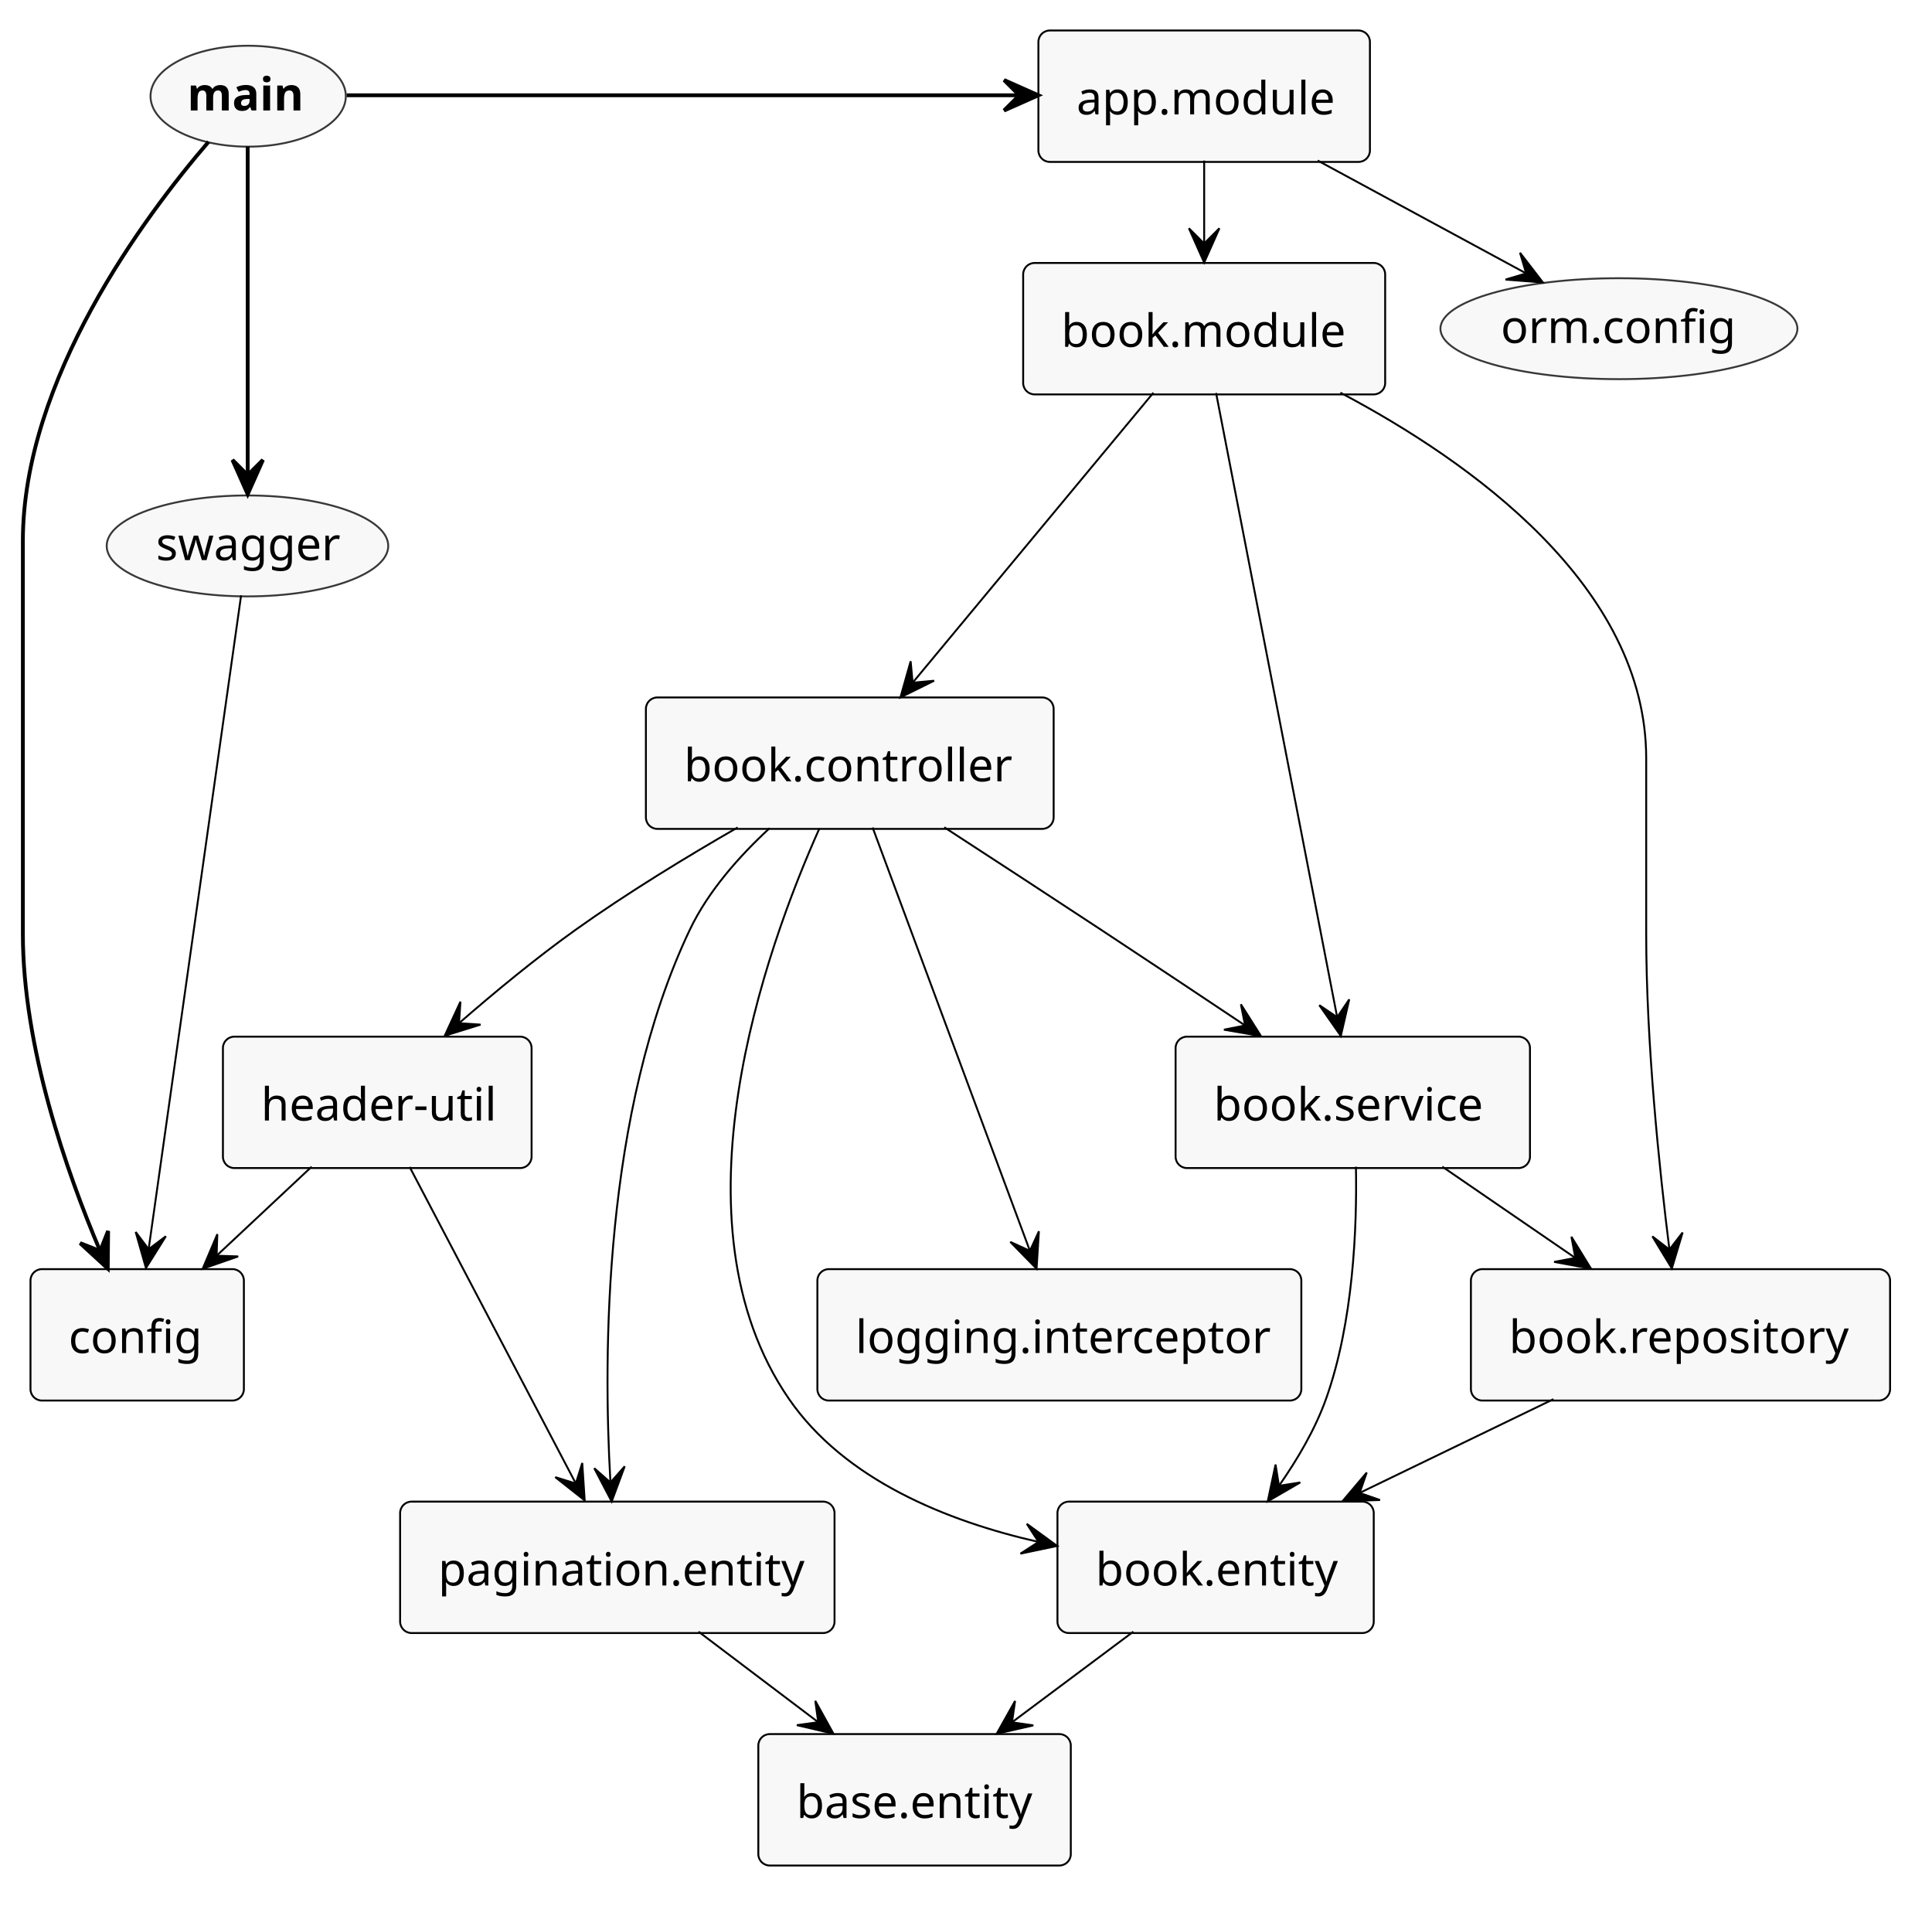
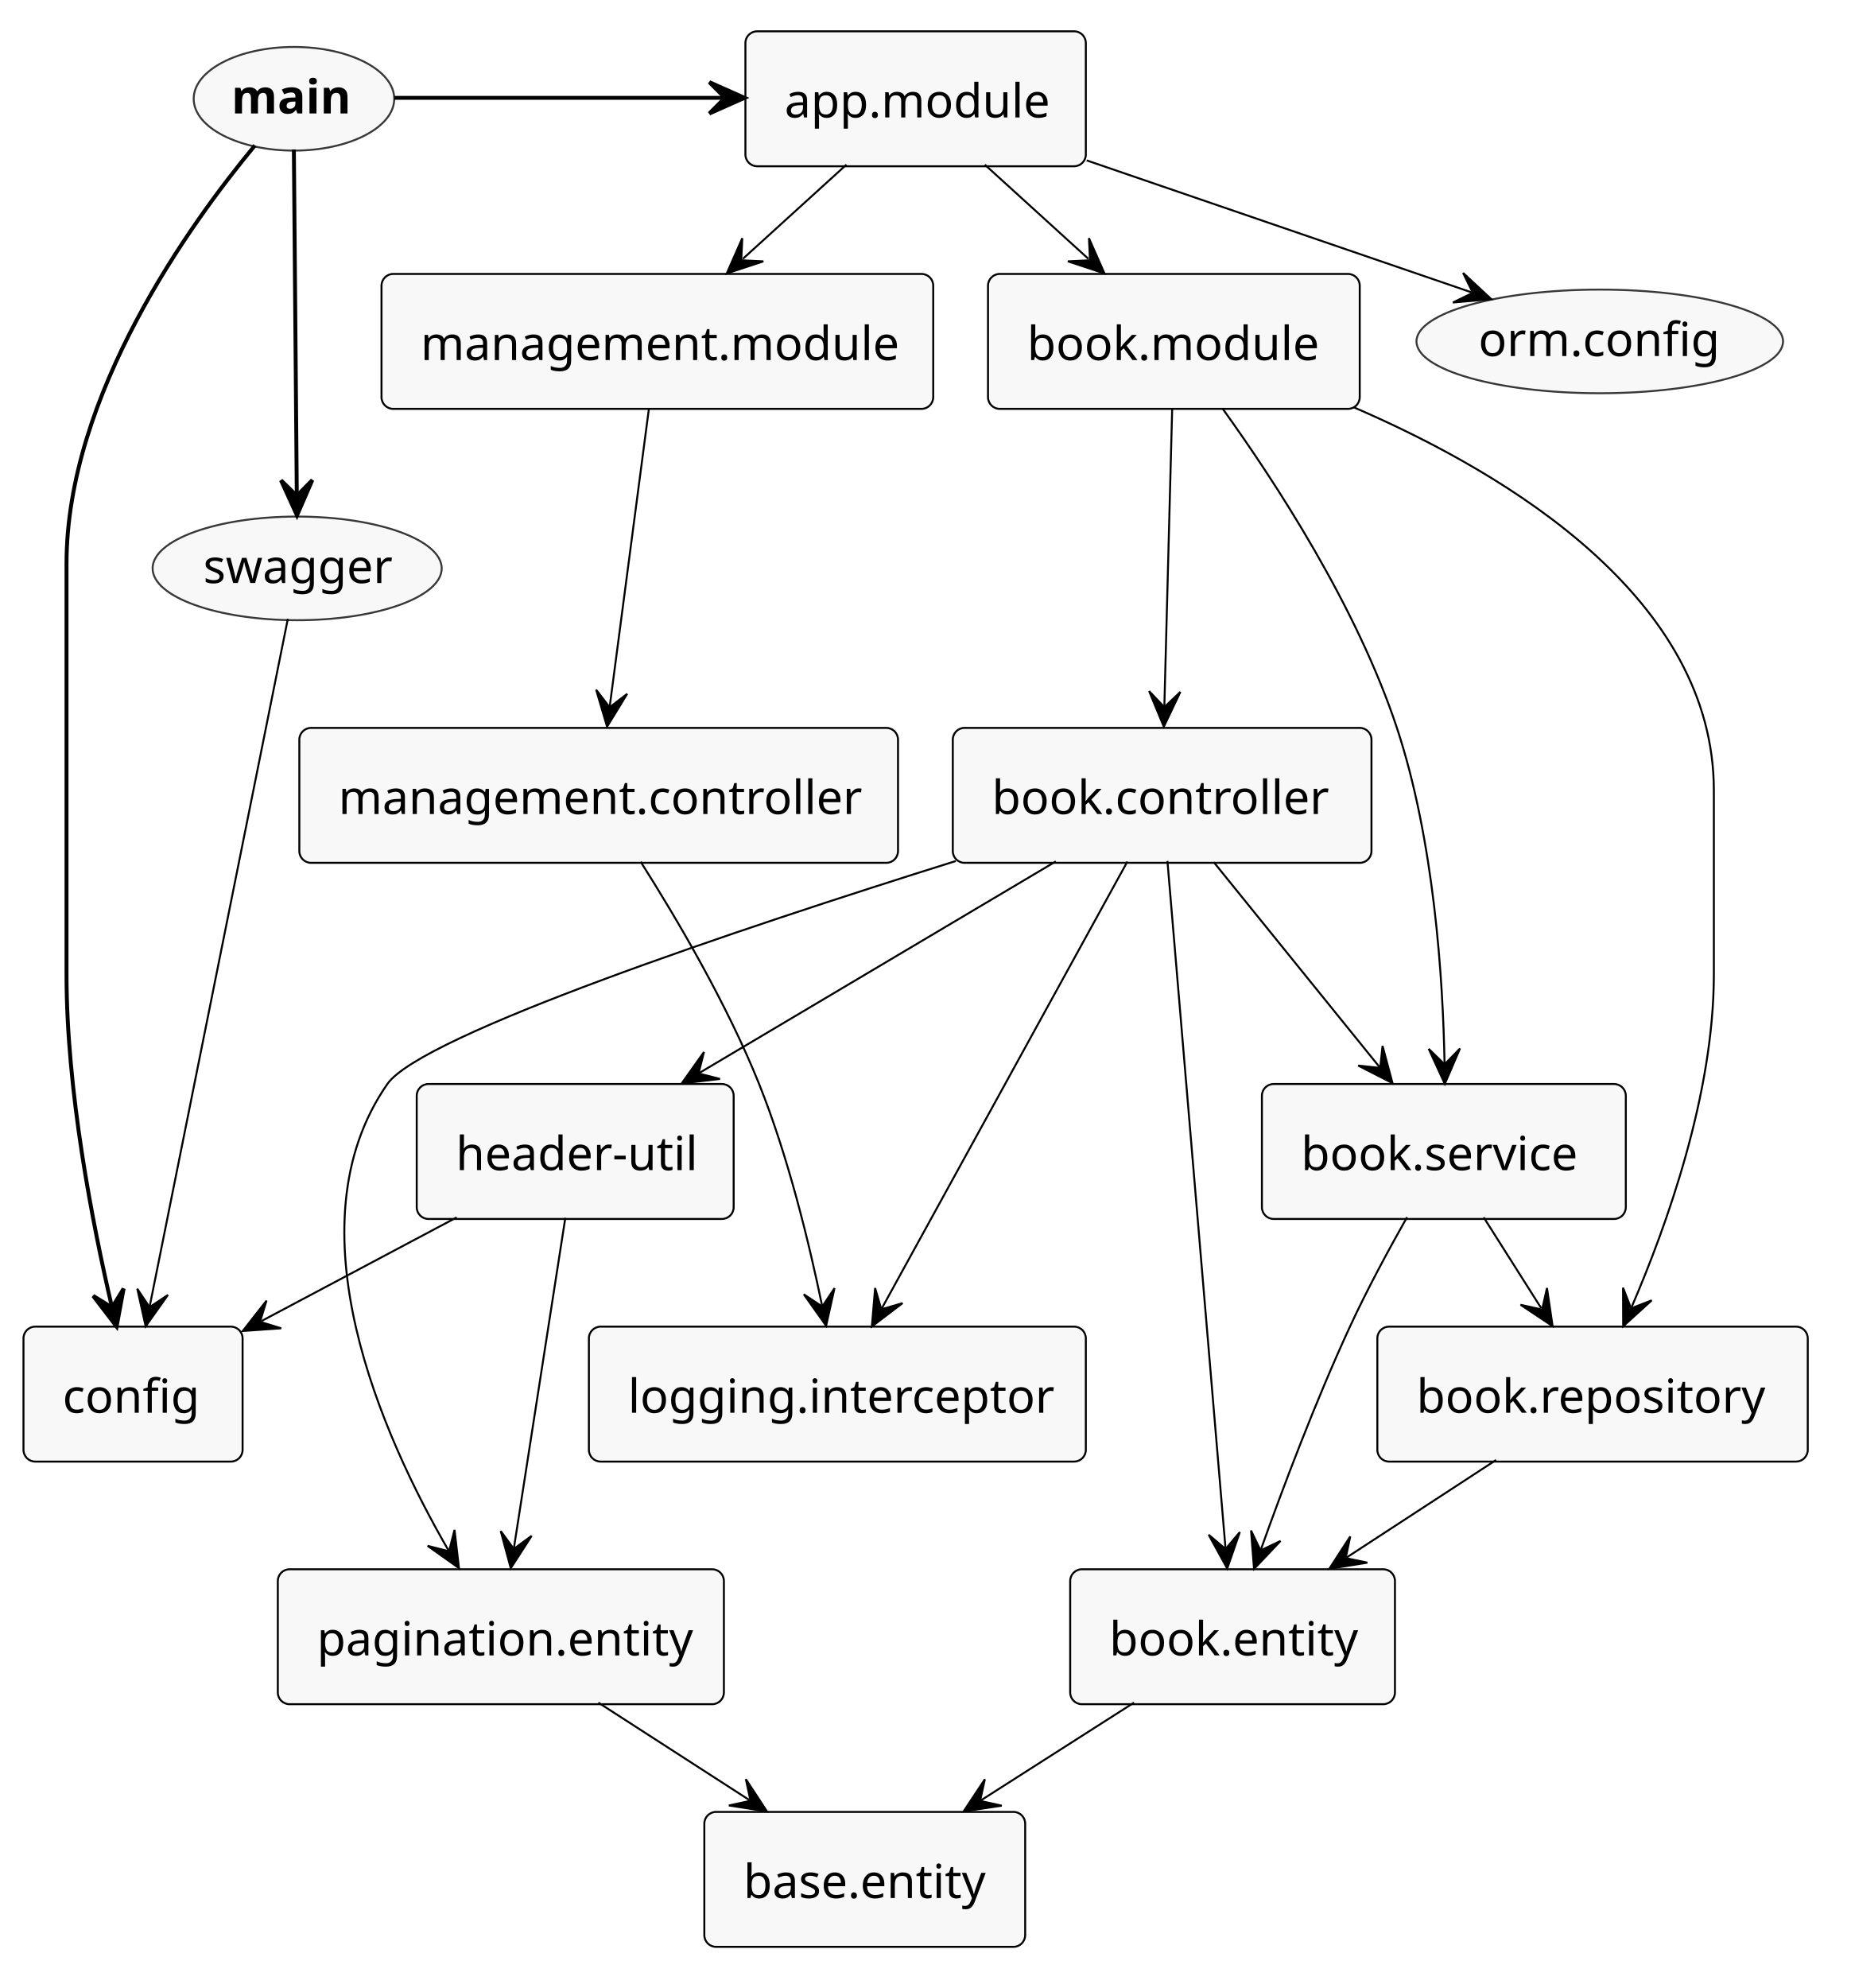
- <svg xmlns="http://www.w3.org/2000/svg" contentScriptType="application/ecmascript" contentStyleType="text/css" height="500px" preserveAspectRatio="none" style="width:507px;height:500px;" version="1.1" viewBox="0 0 507 500" width="507px" zoomAndPan="magnify">
+ <svg xmlns="http://www.w3.org/2000/svg" contentScriptType="application/ecmascript" contentStyleType="text/css" height="508px" preserveAspectRatio="none" style="width:473px;height:508px;" version="1.1" viewBox="0 0 473 508" width="473px" zoomAndPan="magnify">
  <defs />
  <g>
-     <rect fill="#F8F8F8" height="34.484" rx="3" ry="3" style="stroke: #000000; stroke-width: 0.5;" width="87" x="272.5" y="8" />
-     <text fill="#000000" font-family="Tahoma, sans-serif" font-size="12" lengthAdjust="spacingAndGlyphs" textLength="67" x="282.5" y="30.006">app.module</text>
-     <rect fill="#F8F8F8" height="34.484" rx="3" ry="3" style="stroke: #000000; stroke-width: 0.5;" width="82" x="199" y="455" />
-     <text fill="#000000" font-family="Tahoma, sans-serif" font-size="12" lengthAdjust="spacingAndGlyphs" textLength="62" x="209" y="477.006">base.entity</text>
-     <rect fill="#F8F8F8" height="34.484" rx="3" ry="3" style="stroke: #000000; stroke-width: 0.5;" width="107" x="169.5" y="183" />
-     <text fill="#000000" font-family="Tahoma, sans-serif" font-size="12" lengthAdjust="spacingAndGlyphs" textLength="87" x="179.5" y="205.006">book.controller</text>
-     <rect fill="#F8F8F8" height="34.484" rx="3" ry="3" style="stroke: #000000; stroke-width: 0.5;" width="83" x="277.5" y="394" />
-     <text fill="#000000" font-family="Tahoma, sans-serif" font-size="12" lengthAdjust="spacingAndGlyphs" textLength="63" x="287.5" y="416.006">book.entity</text>
-     <rect fill="#F8F8F8" height="34.484" rx="3" ry="3" style="stroke: #000000; stroke-width: 0.5;" width="95" x="268.5" y="69" />
-     <text fill="#000000" font-family="Tahoma, sans-serif" font-size="12" lengthAdjust="spacingAndGlyphs" textLength="75" x="278.5" y="91.006">book.module</text>
-     <rect fill="#F8F8F8" height="34.484" rx="3" ry="3" style="stroke: #000000; stroke-width: 0.5;" width="110" x="386" y="333" />
-     <text fill="#000000" font-family="Tahoma, sans-serif" font-size="12" lengthAdjust="spacingAndGlyphs" textLength="90" x="396" y="355.006">book.repository</text>
-     <rect fill="#F8F8F8" height="34.484" rx="3" ry="3" style="stroke: #000000; stroke-width: 0.5;" width="93" x="308.5" y="272" />
-     <text fill="#000000" font-family="Tahoma, sans-serif" font-size="12" lengthAdjust="spacingAndGlyphs" textLength="73" x="318.5" y="294.006">book.service</text>
-     <rect fill="#F8F8F8" height="34.484" rx="3" ry="3" style="stroke: #000000; stroke-width: 0.5;" width="56" x="8" y="333" />
-     <text fill="#000000" font-family="Tahoma, sans-serif" font-size="12" lengthAdjust="spacingAndGlyphs" textLength="36" x="18" y="355.006">config</text>
-     <rect fill="#F8F8F8" height="34.484" rx="3" ry="3" style="stroke: #000000; stroke-width: 0.5;" width="81" x="58.5" y="272" />
-     <text fill="#000000" font-family="Tahoma, sans-serif" font-size="12" lengthAdjust="spacingAndGlyphs" textLength="61" x="68.5" y="294.006">header-util</text>
-     <rect fill="#F8F8F8" height="34.484" rx="3" ry="3" style="stroke: #000000; stroke-width: 0.5;" width="127" x="214.5" y="333" />
-     <text fill="#000000" font-family="Tahoma, sans-serif" font-size="12" lengthAdjust="spacingAndGlyphs" textLength="107" x="224.5" y="355.006">logging.interceptor</text>
-     <ellipse cx="65.127" cy="25.242" fill="#F8F8F8" rx="25.627" ry="13.242" style="stroke: #383838; stroke-width: 0.5;" />
-     <text fill="#000000" font-family="Tahoma, sans-serif" font-size="12" font-weight="bold" lengthAdjust="spacingAndGlyphs" textLength="32" x="49.127" y="28.984">main</text>
-     <ellipse cx="424.841" cy="86.242" fill="#F8F8F8" rx="46.841" ry="13.242" style="stroke: #383838; stroke-width: 0.5;" />
-     <text fill="#000000" font-family="Tahoma, sans-serif" font-size="12" lengthAdjust="spacingAndGlyphs" textLength="62" x="393.841" y="89.984">orm.config</text>
-     <rect fill="#F8F8F8" height="34.484" rx="3" ry="3" style="stroke: #000000; stroke-width: 0.5;" width="114" x="105" y="394" />
-     <text fill="#000000" font-family="Tahoma, sans-serif" font-size="12" lengthAdjust="spacingAndGlyphs" textLength="94" x="115" y="416.006">pagination.entity</text>
-     <ellipse cx="64.941" cy="143.242" fill="#F8F8F8" rx="36.941" ry="13.242" style="stroke: #383838; stroke-width: 0.5;" />
-     <text fill="#000000" font-family="Tahoma, sans-serif" font-size="12" lengthAdjust="spacingAndGlyphs" textLength="48" x="40.941" y="146.984">swagger</text>
-     <path d="M316,42.122 C316,48.756 316,56.535 316,63.633 " fill="none" id="_app_module-_book_module" style="stroke: #000000; stroke-width: 0.5;" />
-     <polygon fill="#000000" points="316,68.897,320,59.897,316,63.897,312,59.897,316,68.897" style="stroke: #000000; stroke-width: 0.5;" />
-     <path d="M345.785,42.122 C362.954,51.416 384.276,62.957 400.472,71.723 " fill="none" id="_app_module-orm.config" style="stroke: #000000; stroke-width: 0.5;" />
-     <polygon fill="#000000" points="404.897,74.118,398.886,66.316,400.5,71.738,395.078,73.352,404.897,74.118" style="stroke: #000000; stroke-width: 0.5;" />
-     <path d="M215.041,217.348 C200.779,249.247 175.187,320.709 207,367 C221.703,388.394 248.637,399.149 272.407,404.553 " fill="none" id="_book_controller-_book_entity" style="stroke: #000000; stroke-width: 0.5;" />
-     <polygon fill="#000000" points="277.425,405.627,269.461,399.833,272.536,404.581,267.788,407.656,277.425,405.627" style="stroke: #000000; stroke-width: 0.5;" />
-     <path d="M247.8,217.069 C260.195,225.123 275.412,235.044 289,244 C301.391,252.167 315.046,261.255 326.704,269.041 " fill="none" id="_book_controller-_book_service" style="stroke: #000000; stroke-width: 0.5;" />
-     <polygon fill="#000000" points="330.903,271.847,325.641,263.522,326.745,269.07,321.197,270.174,330.903,271.847" style="stroke: #000000; stroke-width: 0.5;" />
-     <path d="M193.583,217.108 C180.261,224.769 164.506,234.352 151,244 C140.559,251.459 129.628,260.499 120.497,268.44 " fill="none" id="_book_controller-_header_util" style="stroke: #000000; stroke-width: 0.5;" />
-     <polygon fill="#000000" points="116.701,271.768,126.105,268.842,120.46,268.471,120.831,262.827,116.701,271.768" style="stroke: #000000; stroke-width: 0.5;" />
-     <path d="M228.991,217.12 C238.992,244.033 259.084,298.098 270.184,327.968 " fill="none" id="_book_controller-_logging_interceptor" style="stroke: #000000; stroke-width: 0.5;" />
-     <polygon fill="#000000" points="272.017,332.9,272.631,323.07,270.275,328.213,265.132,325.857,272.017,332.9" style="stroke: #000000; stroke-width: 0.5;" />
-     <path d="M201.97,217.292 C194.07,224.578 185.839,233.821 181,244 C158.276,291.796 158.292,355.779 160.176,388.6 " fill="none" id="_book_controller-_pagination_entity" style="stroke: #000000; stroke-width: 0.5;" />
-     <polygon fill="#000000" points="160.518,393.974,163.937,384.738,160.2,388.985,155.953,385.247,160.518,393.974" style="stroke: #000000; stroke-width: 0.5;" />
-     <path d="M297.413,428.122 C287.572,435.471 275.85,444.226 265.57,451.903 " fill="none" id="_book_entity-_base_entity" style="stroke: #000000; stroke-width: 0.5;" />
-     <polygon fill="#000000" points="261.561,454.897,271.166,452.718,265.567,451.906,266.379,446.308,261.561,454.897" style="stroke: #000000; stroke-width: 0.5;" />
-     <path d="M302.675,103.047 C286.032,123.091 257.557,157.383 239.538,179.084 " fill="none" id="_book_module-_book_controller" style="stroke: #000000; stroke-width: 0.5;" />
-     <polygon fill="#000000" points="236.3,182.983,245.127,178.615,239.495,179.137,238.974,173.504,236.3,182.983" style="stroke: #000000; stroke-width: 0.5;" />
-     <path d="M351.75,103.036 C385.834,121.048 432,153.79 432,199 C432,199 432,199 432,245 C432,273.736 435.453,306.773 438.081,327.759 " fill="none" id="_book_module-_book_repository" style="stroke: #000000; stroke-width: 0.5;" />
-     <polygon fill="#000000" points="438.729,332.825,441.555,323.39,438.095,327.865,433.619,324.405,438.729,332.825" style="stroke: #000000; stroke-width: 0.5;" />
-     <path d="M319.126,103.109 C326.114,139.127 343.006,226.183 350.858,266.654 " fill="none" id="_book_module-_book_service" style="stroke: #000000; stroke-width: 0.5;" />
-     <polygon fill="#000000" points="351.86,271.814,354.074,262.217,350.909,266.905,346.221,263.74,351.86,271.814" style="stroke: #000000; stroke-width: 0.5;" />
-     <path d="M407.663,367.122 C391.928,374.732 373.077,383.848 356.811,391.714 " fill="none" id="_book_repository-_book_entity" style="stroke: #000000; stroke-width: 0.5;" />
-     <polygon fill="#000000" points="352.297,393.897,362.141,393.58,356.798,391.72,358.657,386.378,352.297,393.897" style="stroke: #000000; stroke-width: 0.5;" />
-     <path d="M355.83,306.127 C356.125,322.06 355.158,346.893 348,367 C345.149,375.008 340.457,382.958 335.669,389.803 " fill="none" id="_book_service-_book_entity" style="stroke: #000000; stroke-width: 0.5;" />
-     <polygon fill="#000000" points="332.692,393.913,341.212,388.972,335.626,389.864,334.734,384.278,332.692,393.913" style="stroke: #000000; stroke-width: 0.5;" />
-     <path d="M378.5,306.122 C389.213,313.471 401.974,322.226 413.164,329.903 " fill="none" id="_book_service-_book_repository" style="stroke: #000000; stroke-width: 0.5;" />
-     <polygon fill="#000000" points="417.529,332.897,412.373,324.506,413.407,330.067,407.845,331.101,417.529,332.897" style="stroke: #000000; stroke-width: 0.5;" />
-     <path d="M81.785,306.122 C74.146,313.276 65.084,321.762 57.047,329.289 " fill="none" id="_header_util-_config" style="stroke: #000000; stroke-width: 0.5;" />
-     <polygon fill="#000000" points="53.194,332.897,62.498,329.665,56.844,329.479,57.03,323.826,53.194,332.897" style="stroke: #000000; stroke-width: 0.5;" />
-     <path d="M107.496,306.184 C118.769,327.655 138.683,365.587 151.066,389.173 " fill="none" id="_header_util-_pagination_entity" style="stroke: #000000; stroke-width: 0.5;" />
-     <polygon fill="#000000" points="153.437,393.689,152.795,383.861,151.113,389.262,145.712,387.58,153.437,393.689" style="stroke: #000000; stroke-width: 0.5;" />
-     <path d="M90.982,25 C149.713,25 208.443,25 267.173,25 " fill="none" id="&lt;b&gt;main&lt;/b&gt;-_app_module" style="stroke: #000000; stroke-width: 1.0;" />
-     <polygon fill="#000000" points="272.491,25,263.491,21,267.491,25,263.491,29,272.491,25" style="stroke: #000000; stroke-width: 1.0;" />
-     <path d="M54.723,37.215 C37.819,56.875 6,99.523 6,142 C6,142 6,142 6,245 C6,274.749 17.472,307.475 26.228,328.121 " fill="none" id="&lt;b&gt;main&lt;/b&gt;-_config" style="stroke: #000000; stroke-width: 1.0;" />
-     <polygon fill="#000000" points="28.274,332.845,28.368,322.997,26.287,328.257,21.027,326.176,28.274,332.845" style="stroke: #000000; stroke-width: 1.0;" />
-     <path d="M65,38.414 C65,59.171 65,100.971 65,124.634 " fill="none" id="&lt;b&gt;main&lt;/b&gt;-swagger" style="stroke: #000000; stroke-width: 1.0;" />
-     <polygon fill="#000000" points="65,129.675,69,120.675,65,124.675,61,120.675,65,129.675" style="stroke: #000000; stroke-width: 1.0;" />
-     <path d="M183.314,428.122 C192.944,435.406 204.399,444.071 214.484,451.699 " fill="none" id="_pagination_entity-_base_entity" style="stroke: #000000; stroke-width: 0.5;" />
-     <polygon fill="#000000" points="218.712,454.897,213.948,446.277,214.725,451.881,209.121,452.657,218.712,454.897" style="stroke: #000000; stroke-width: 0.5;" />
-     <path d="M63.273,156.21 C58.502,189.936 45.096,284.703 39.038,327.521 " fill="none" id="swagger-_config" style="stroke: #000000; stroke-width: 0.5;" />
-     <polygon fill="#000000" points="38.303,332.721,43.526,324.371,39.004,327.77,35.605,323.249,38.303,332.721" style="stroke: #000000; stroke-width: 0.5;" />
+     <rect fill="#F8F8F8" height="34.484" rx="3" ry="3" style="stroke: #000000; stroke-width: 0.5;" width="87" x="190.5" y="8" />
+     <text fill="#000000" font-family="Tahoma, sans-serif" font-size="12" lengthAdjust="spacingAndGlyphs" textLength="67" x="200.5" y="30.006">app.module</text>
+     <rect fill="#F8F8F8" height="34.484" rx="3" ry="3" style="stroke: #000000; stroke-width: 0.5;" width="82" x="180" y="463" />
+     <text fill="#000000" font-family="Tahoma, sans-serif" font-size="12" lengthAdjust="spacingAndGlyphs" textLength="62" x="190" y="485.006">base.entity</text>
+     <rect fill="#F8F8F8" height="34.484" rx="3" ry="3" style="stroke: #000000; stroke-width: 0.5;" width="107" x="243.5" y="186" />
+     <text fill="#000000" font-family="Tahoma, sans-serif" font-size="12" lengthAdjust="spacingAndGlyphs" textLength="87" x="253.5" y="208.006">book.controller</text>
+     <rect fill="#F8F8F8" height="34.484" rx="3" ry="3" style="stroke: #000000; stroke-width: 0.5;" width="83" x="273.5" y="401" />
+     <text fill="#000000" font-family="Tahoma, sans-serif" font-size="12" lengthAdjust="spacingAndGlyphs" textLength="63" x="283.5" y="423.006">book.entity</text>
+     <rect fill="#F8F8F8" height="34.484" rx="3" ry="3" style="stroke: #000000; stroke-width: 0.5;" width="95" x="252.5" y="70" />
+     <text fill="#000000" font-family="Tahoma, sans-serif" font-size="12" lengthAdjust="spacingAndGlyphs" textLength="75" x="262.5" y="92.006">book.module</text>
+     <rect fill="#F8F8F8" height="34.484" rx="3" ry="3" style="stroke: #000000; stroke-width: 0.5;" width="110" x="352" y="339" />
+     <text fill="#000000" font-family="Tahoma, sans-serif" font-size="12" lengthAdjust="spacingAndGlyphs" textLength="90" x="362" y="361.006">book.repository</text>
+     <rect fill="#F8F8F8" height="34.484" rx="3" ry="3" style="stroke: #000000; stroke-width: 0.5;" width="93" x="322.5" y="277" />
+     <text fill="#000000" font-family="Tahoma, sans-serif" font-size="12" lengthAdjust="spacingAndGlyphs" textLength="73" x="332.5" y="299.006">book.service</text>
+     <rect fill="#F8F8F8" height="34.484" rx="3" ry="3" style="stroke: #000000; stroke-width: 0.5;" width="56" x="6" y="339" />
+     <text fill="#000000" font-family="Tahoma, sans-serif" font-size="12" lengthAdjust="spacingAndGlyphs" textLength="36" x="16" y="361.006">config</text>
+     <rect fill="#F8F8F8" height="34.484" rx="3" ry="3" style="stroke: #000000; stroke-width: 0.5;" width="81" x="106.5" y="277" />
+     <text fill="#000000" font-family="Tahoma, sans-serif" font-size="12" lengthAdjust="spacingAndGlyphs" textLength="61" x="116.5" y="299.006">header-util</text>
+     <rect fill="#F8F8F8" height="34.484" rx="3" ry="3" style="stroke: #000000; stroke-width: 0.5;" width="127" x="150.5" y="339" />
+     <text fill="#000000" font-family="Tahoma, sans-serif" font-size="12" lengthAdjust="spacingAndGlyphs" textLength="107" x="160.5" y="361.006">logging.interceptor</text>
+     <ellipse cx="75.127" cy="25.242" fill="#F8F8F8" rx="25.627" ry="13.242" style="stroke: #383838; stroke-width: 0.5;" />
+     <text fill="#000000" font-family="Tahoma, sans-serif" font-size="12" font-weight="bold" lengthAdjust="spacingAndGlyphs" textLength="32" x="59.127" y="28.984">main</text>
+     <rect fill="#F8F8F8" height="34.484" rx="3" ry="3" style="stroke: #000000; stroke-width: 0.5;" width="153" x="76.5" y="186" />
+     <text fill="#000000" font-family="Tahoma, sans-serif" font-size="12" lengthAdjust="spacingAndGlyphs" textLength="133" x="86.5" y="208.006">management.controller</text>
+     <rect fill="#F8F8F8" height="34.484" rx="3" ry="3" style="stroke: #000000; stroke-width: 0.5;" width="141" x="97.5" y="70" />
+     <text fill="#000000" font-family="Tahoma, sans-serif" font-size="12" lengthAdjust="spacingAndGlyphs" textLength="121" x="107.5" y="92.006">management.module</text>
+     <ellipse cx="408.841" cy="87.242" fill="#F8F8F8" rx="46.841" ry="13.242" style="stroke: #383838; stroke-width: 0.5;" />
+     <text fill="#000000" font-family="Tahoma, sans-serif" font-size="12" lengthAdjust="spacingAndGlyphs" textLength="62" x="377.841" y="90.984">orm.config</text>
+     <rect fill="#F8F8F8" height="34.484" rx="3" ry="3" style="stroke: #000000; stroke-width: 0.5;" width="114" x="71" y="401" />
+     <text fill="#000000" font-family="Tahoma, sans-serif" font-size="12" lengthAdjust="spacingAndGlyphs" textLength="94" x="81" y="423.006">pagination.entity</text>
+     <ellipse cx="75.941" cy="145.242" fill="#F8F8F8" rx="36.941" ry="13.242" style="stroke: #383838; stroke-width: 0.5;" />
+     <text fill="#000000" font-family="Tahoma, sans-serif" font-size="12" lengthAdjust="spacingAndGlyphs" textLength="48" x="51.941" y="148.984">swagger</text>
+     <path d="M251.687,42.079 C259.825,49.477 269.559,58.326 278.151,66.137 " fill="none" id="_app_module-_book_module" style="stroke: #000000; stroke-width: 0.5;" />
+     <polygon fill="#000000" points="282.264,69.877,278.296,60.863,278.565,66.513,272.914,66.782,282.264,69.877" style="stroke: #000000; stroke-width: 0.5;" />
+     <path d="M216.313,42.079 C208.175,49.477 198.441,58.326 189.849,66.137 " fill="none" id="_app_module-_management_module" style="stroke: #000000; stroke-width: 0.5;" />
+     <polygon fill="#000000" points="185.736,69.877,195.086,66.782,189.435,66.513,189.704,60.863,185.736,69.877" style="stroke: #000000; stroke-width: 0.5;" />
+     <path d="M277.708,40.986 C308.206,51.442 348.267,65.177 376.08,74.713 " fill="none" id="_app_module-orm.config" style="stroke: #000000; stroke-width: 0.5;" />
+     <polygon fill="#000000" points="381.126,76.443,373.911,69.739,376.397,74.82,371.315,77.306,381.126,76.443" style="stroke: #000000; stroke-width: 0.5;" />
+     <path d="M298.353,220.01 C301.552,257.864 309.583,352.902 313.193,395.619 " fill="none" id="_book_controller-_book_entity" style="stroke: #000000; stroke-width: 0.5;" />
+     <polygon fill="#000000" points="313.631,400.805,316.858,391.5,313.21,395.822,308.887,392.174,313.631,400.805" style="stroke: #000000; stroke-width: 0.5;" />
+     <path d="M310.206,220.324 C322.182,235.128 339.876,256.999 352.723,272.879 " fill="none" id="_book_controller-_book_service" style="stroke: #000000; stroke-width: 0.5;" />
+     <polygon fill="#000000" points="355.878,276.78,353.329,267.267,352.734,272.892,347.109,272.297,355.878,276.78" style="stroke: #000000; stroke-width: 0.5;" />
+     <path d="M269.836,220.117 C244.218,235.318 205.819,258.101 178.787,274.139 " fill="none" id="_book_controller-_header_util" style="stroke: #000000; stroke-width: 0.5;" />
+     <polygon fill="#000000" points="174.215,276.853,183.996,275.7,178.515,274.302,179.914,268.82,174.215,276.853" style="stroke: #000000; stroke-width: 0.5;" />
+     <path d="M288.118,220.16 C272.954,247.747 242.094,303.889 225.376,334.304 " fill="none" id="_book_controller-_logging_interceptor" style="stroke: #000000; stroke-width: 0.5;" />
+     <polygon fill="#000000" points="222.819,338.957,230.66,332.997,225.228,334.575,223.649,329.143,222.819,338.957" style="stroke: #000000; stroke-width: 0.5;" />
+     <path d="M244.266,220.02 C188.61,237.454 107.708,264.508 99,277 C73.669,313.337 97.745,367.044 114.656,396.247 " fill="none" id="_book_controller-_pagination_entity" style="stroke: #000000; stroke-width: 0.5;" />
+     <polygon fill="#000000" points="117.3,400.717,116.161,390.934,114.755,396.413,109.275,395.007,117.3,400.717" style="stroke: #000000; stroke-width: 0.5;" />
+     <path d="M289.81,435.079 C277.798,442.746 263.344,451.972 250.791,459.985 " fill="none" id="_book_entity-_base_entity" style="stroke: #000000; stroke-width: 0.5;" />
+     <polygon fill="#000000" points="246.26,462.877,255.999,461.406,250.475,460.187,251.694,454.663,246.26,462.877" style="stroke: #000000; stroke-width: 0.5;" />
+     <path d="M299.57,104.333 C299.042,124.396 298.145,158.485 297.563,180.618 " fill="none" id="_book_module-_book_controller" style="stroke: #000000; stroke-width: 0.5;" />
+     <polygon fill="#000000" points="297.429,185.697,301.664,176.805,297.56,180.699,293.667,176.595,297.429,185.697" style="stroke: #000000; stroke-width: 0.5;" />
+     <path d="M345.952,104.071 C386.096,121.388 438,153.211 438,202 C438,202 438,202 438,249 C438,279.531 426.006,313.092 416.939,334.101 " fill="none" id="_book_module-_book_repository" style="stroke: #000000; stroke-width: 0.5;" />
+     <polygon fill="#000000" points="414.823,338.904,422.113,332.281,416.839,334.329,414.792,329.055,414.823,338.904" style="stroke: #000000; stroke-width: 0.5;" />
+     <path d="M312.379,104.318 C325.823,122.981 346.746,154.978 357,186 C366.505,214.754 368.785,249.968 369.179,271.95 " fill="none" id="_book_module-_book_service" style="stroke: #000000; stroke-width: 0.5;" />
+     <polygon fill="#000000" points="369.24,276.971,373.129,267.923,369.179,271.971,365.13,268.021,369.24,276.971" style="stroke: #000000; stroke-width: 0.5;" />
+     <path d="M382.346,373.079 C370.589,380.746 356.443,389.972 344.157,397.985 " fill="none" id="_book_repository-_book_entity" style="stroke: #000000; stroke-width: 0.5;" />
+     <polygon fill="#000000" points="339.722,400.877,349.445,399.31,343.91,398.145,345.075,392.609,339.722,400.877" style="stroke: #000000; stroke-width: 0.5;" />
+     <path d="M359.588,311.036 C354.931,319.263 349.384,329.523 345,339 C336.223,357.974 327.822,380.301 322.154,396.194 " fill="none" id="_book_service-_book_entity" style="stroke: #000000; stroke-width: 0.5;" />
+     <polygon fill="#000000" points="320.486,400.909,327.26,393.759,322.154,396.195,319.718,391.09,320.486,400.909" style="stroke: #000000; stroke-width: 0.5;" />
+     <path d="M379.183,311.079 C383.698,318.208 389.067,326.685 393.878,334.281 " fill="none" id="_book_service-_book_repository" style="stroke: #000000; stroke-width: 0.5;" />
+     <polygon fill="#000000" points="396.789,338.877,395.352,329.134,394.113,334.653,388.594,333.414,396.789,338.877" style="stroke: #000000; stroke-width: 0.5;" />
+     <path d="M116.718,311.079 C101.314,319.258 82.569,329.211 66.821,337.573 " fill="none" id="_header_util-_config" style="stroke: #000000; stroke-width: 0.5;" />
+     <polygon fill="#000000" points="62.037,340.113,71.862,339.425,66.453,337.768,68.11,332.359,62.037,340.113" style="stroke: #000000; stroke-width: 0.5;" />
+     <path d="M144.477,311.201 C141.098,332.894 135.096,371.435 131.344,395.527 " fill="none" id="_header_util-_pagination_entity" style="stroke: #000000; stroke-width: 0.5;" />
+     <polygon fill="#000000" points="130.533,400.732,135.869,392.454,131.302,395.792,127.964,391.224,130.533,400.732" style="stroke: #000000; stroke-width: 0.5;" />
+     <path d="M100.775,25 C128.864,25 156.952,25 185.041,25 " fill="none" id="&lt;b&gt;main&lt;/b&gt;-_app_module" style="stroke: #000000; stroke-width: 1.0;" />
+     <polygon fill="#000000" points="190.286,25,181.286,21,185.286,25,181.286,29,190.286,25" style="stroke: #000000; stroke-width: 1.0;" />
+     <path d="M65.161,37.152 C48.613,57.1 17,100.857 17,144 C17,144 17,144 17,249 C17,278.725 23.598,312.553 28.573,333.836 " fill="none" id="&lt;b&gt;main&lt;/b&gt;-_config" style="stroke: #000000; stroke-width: 1.0;" />
+     <polygon fill="#000000" points="29.798,338.966,31.598,329.283,28.636,334.103,23.817,331.141,29.798,338.966" style="stroke: #000000; stroke-width: 1.0;" />
+     <path d="M75.103,38.184 C75.281,59.205 75.647,102.357 75.852,126.558 " fill="none" id="&lt;b&gt;main&lt;/b&gt;-swagger" style="stroke: #000000; stroke-width: 1.0;" />
+     <polygon fill="#000000" points="75.896,131.706,79.819,122.672,75.853,126.706,71.819,122.741,75.896,131.706" style="stroke: #000000; stroke-width: 1.0;" />
+     <path d="M163.73,220.201 C172.864,234.603 185.777,256.493 194,277 C201.433,295.536 206.798,317.672 210.089,333.62 " fill="none" id="_management_controller-_logging_interceptor" style="stroke: #000000; stroke-width: 0.5;" />
+     <polygon fill="#000000" points="211.125,338.777,213.272,329.165,210.139,333.875,205.429,330.742,211.125,338.777" style="stroke: #000000; stroke-width: 0.5;" />
+     <path d="M165.851,104.333 C163.211,124.396 158.726,158.485 155.813,180.618 " fill="none" id="_management_module-_management_controller" style="stroke: #000000; stroke-width: 0.5;" />
+     <polygon fill="#000000" points="155.145,185.697,160.286,177.296,155.798,180.74,152.354,176.252,155.145,185.697" style="stroke: #000000; stroke-width: 0.5;" />
+     <path d="M152.922,435.079 C164.806,442.746 179.106,451.972 191.526,459.985 " fill="none" id="_pagination_entity-_base_entity" style="stroke: #000000; stroke-width: 0.5;" />
+     <polygon fill="#000000" points="196.009,462.877,190.614,454.637,191.807,460.167,186.278,461.36,196.009,462.877" style="stroke: #000000; stroke-width: 0.5;" />
+     <path d="M73.56,158.14 C66.663,192.464 46.956,290.53 38.237,333.915 " fill="none" id="swagger-_config" style="stroke: #000000; stroke-width: 0.5;" />
+     <polygon fill="#000000" points="37.23,338.927,42.926,330.892,38.216,334.025,35.083,329.315,37.23,338.927" style="stroke: #000000; stroke-width: 0.5;" />
  </g>
</svg>
